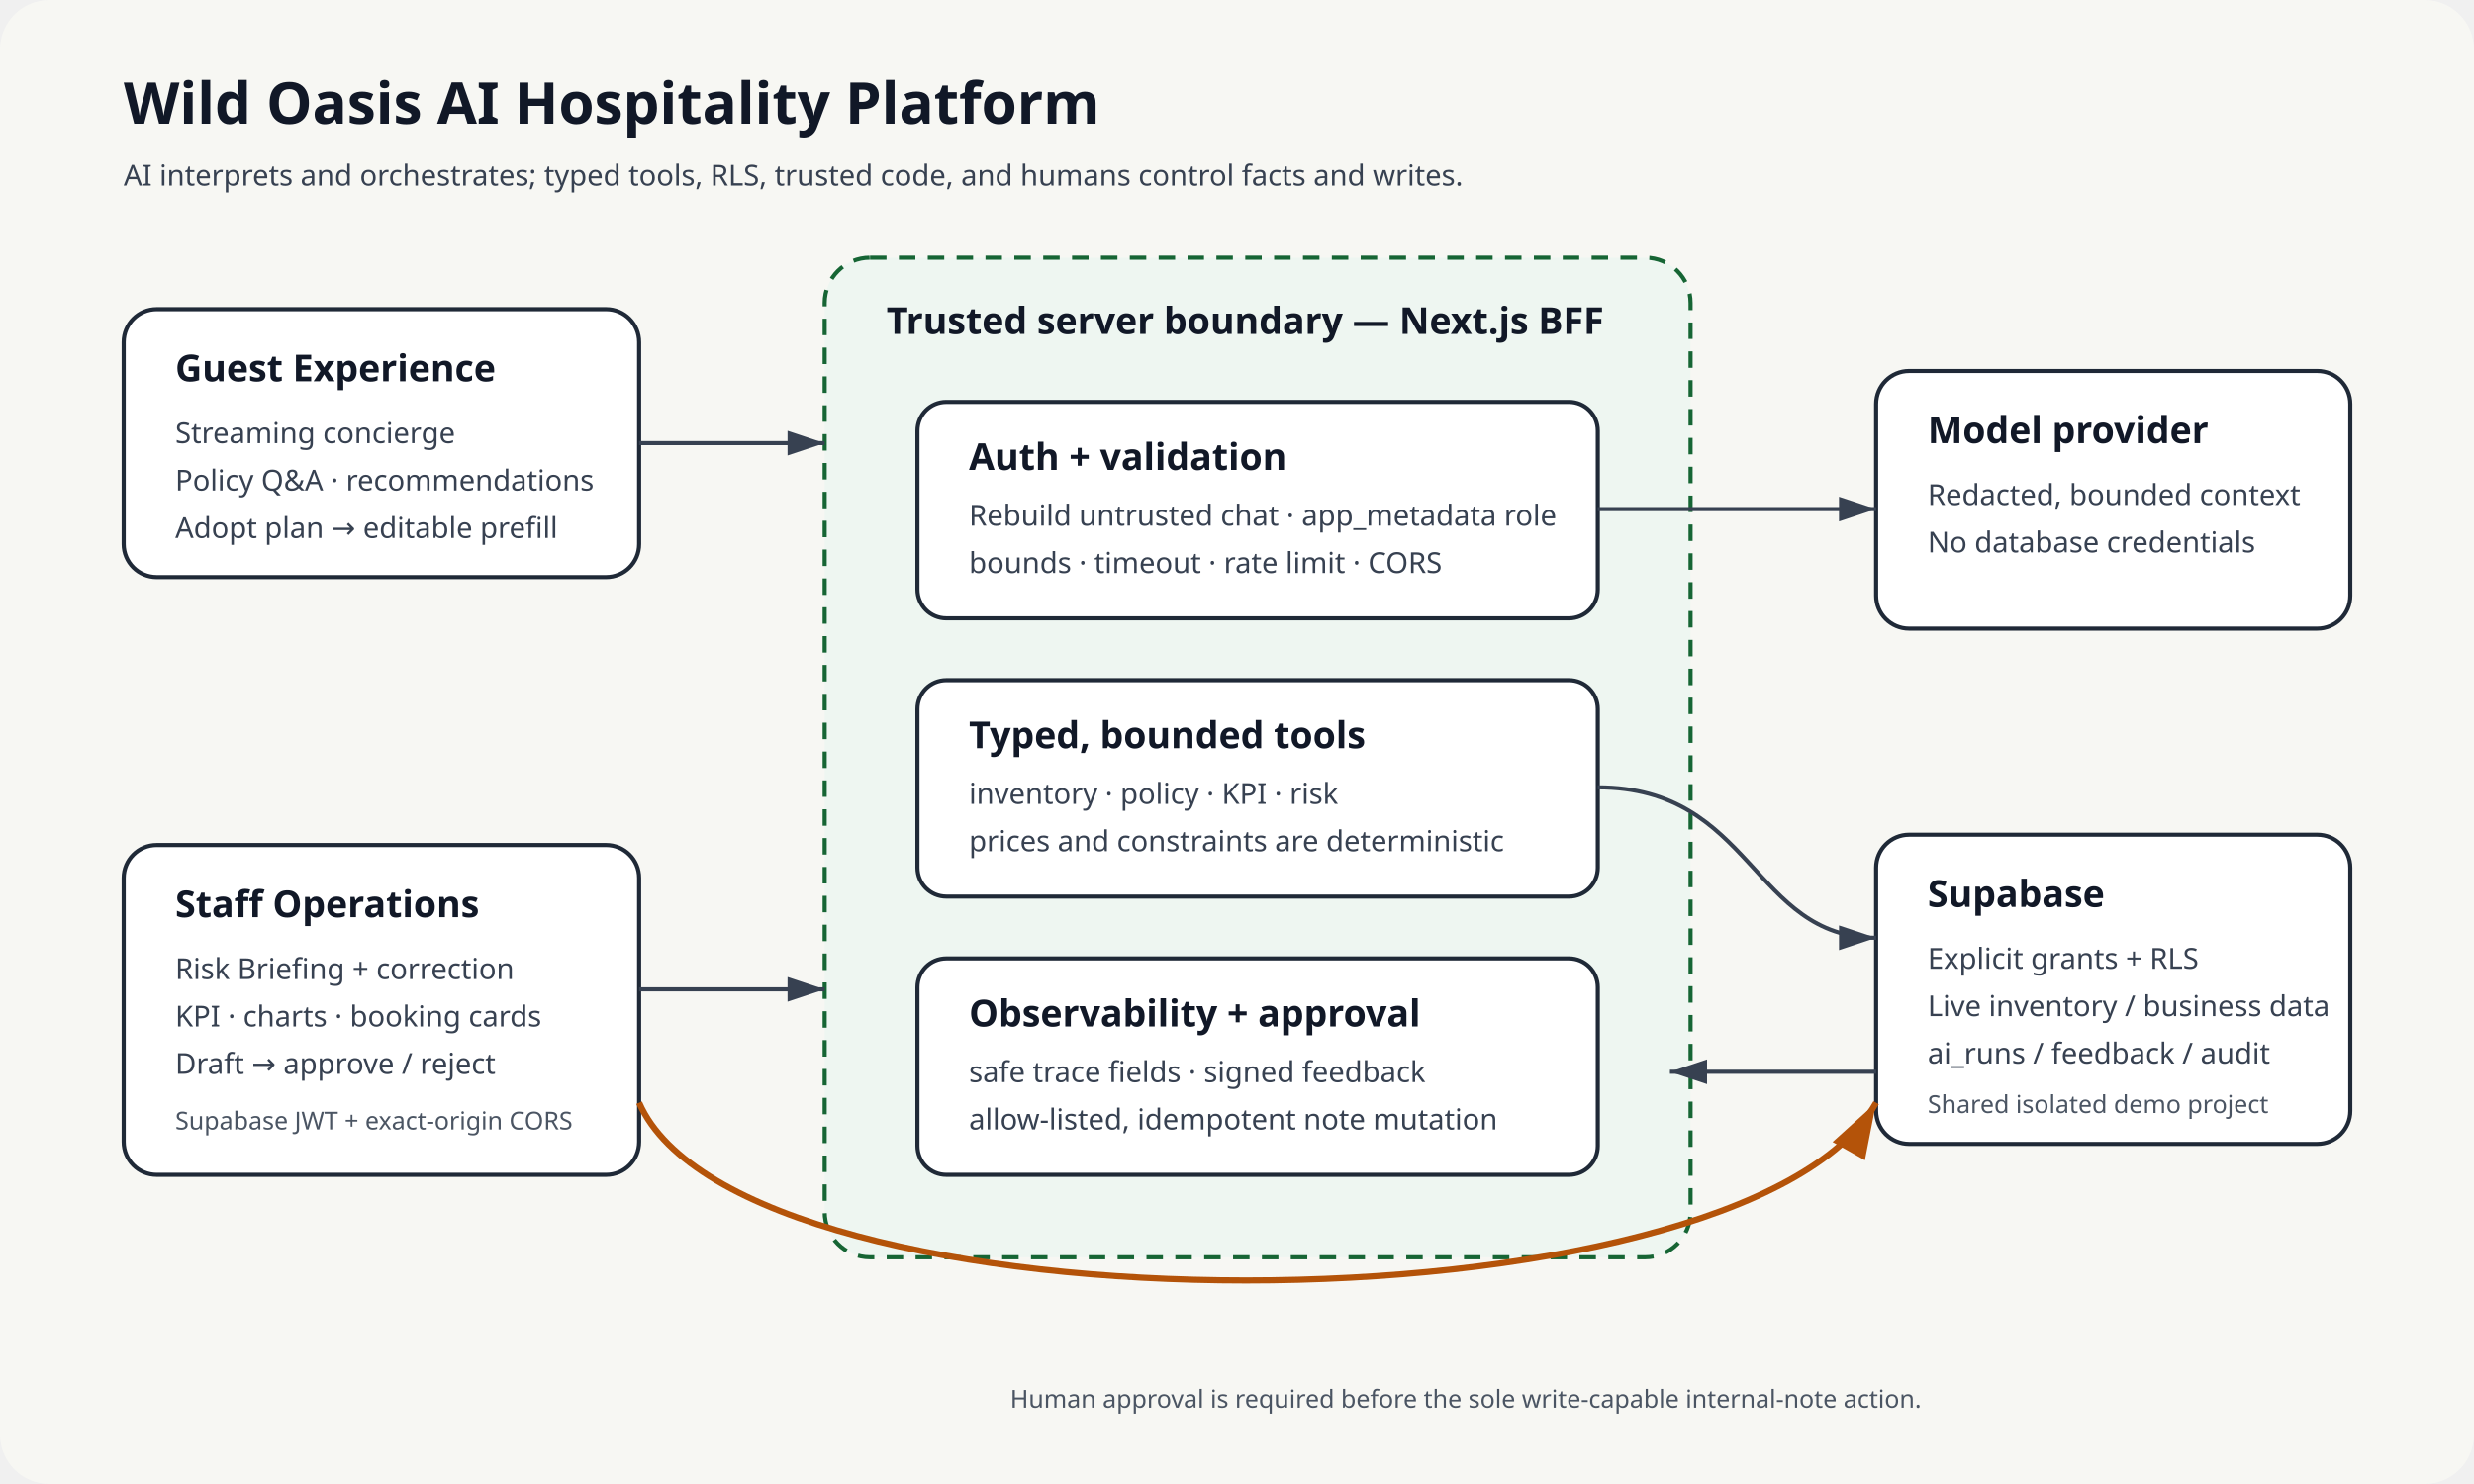
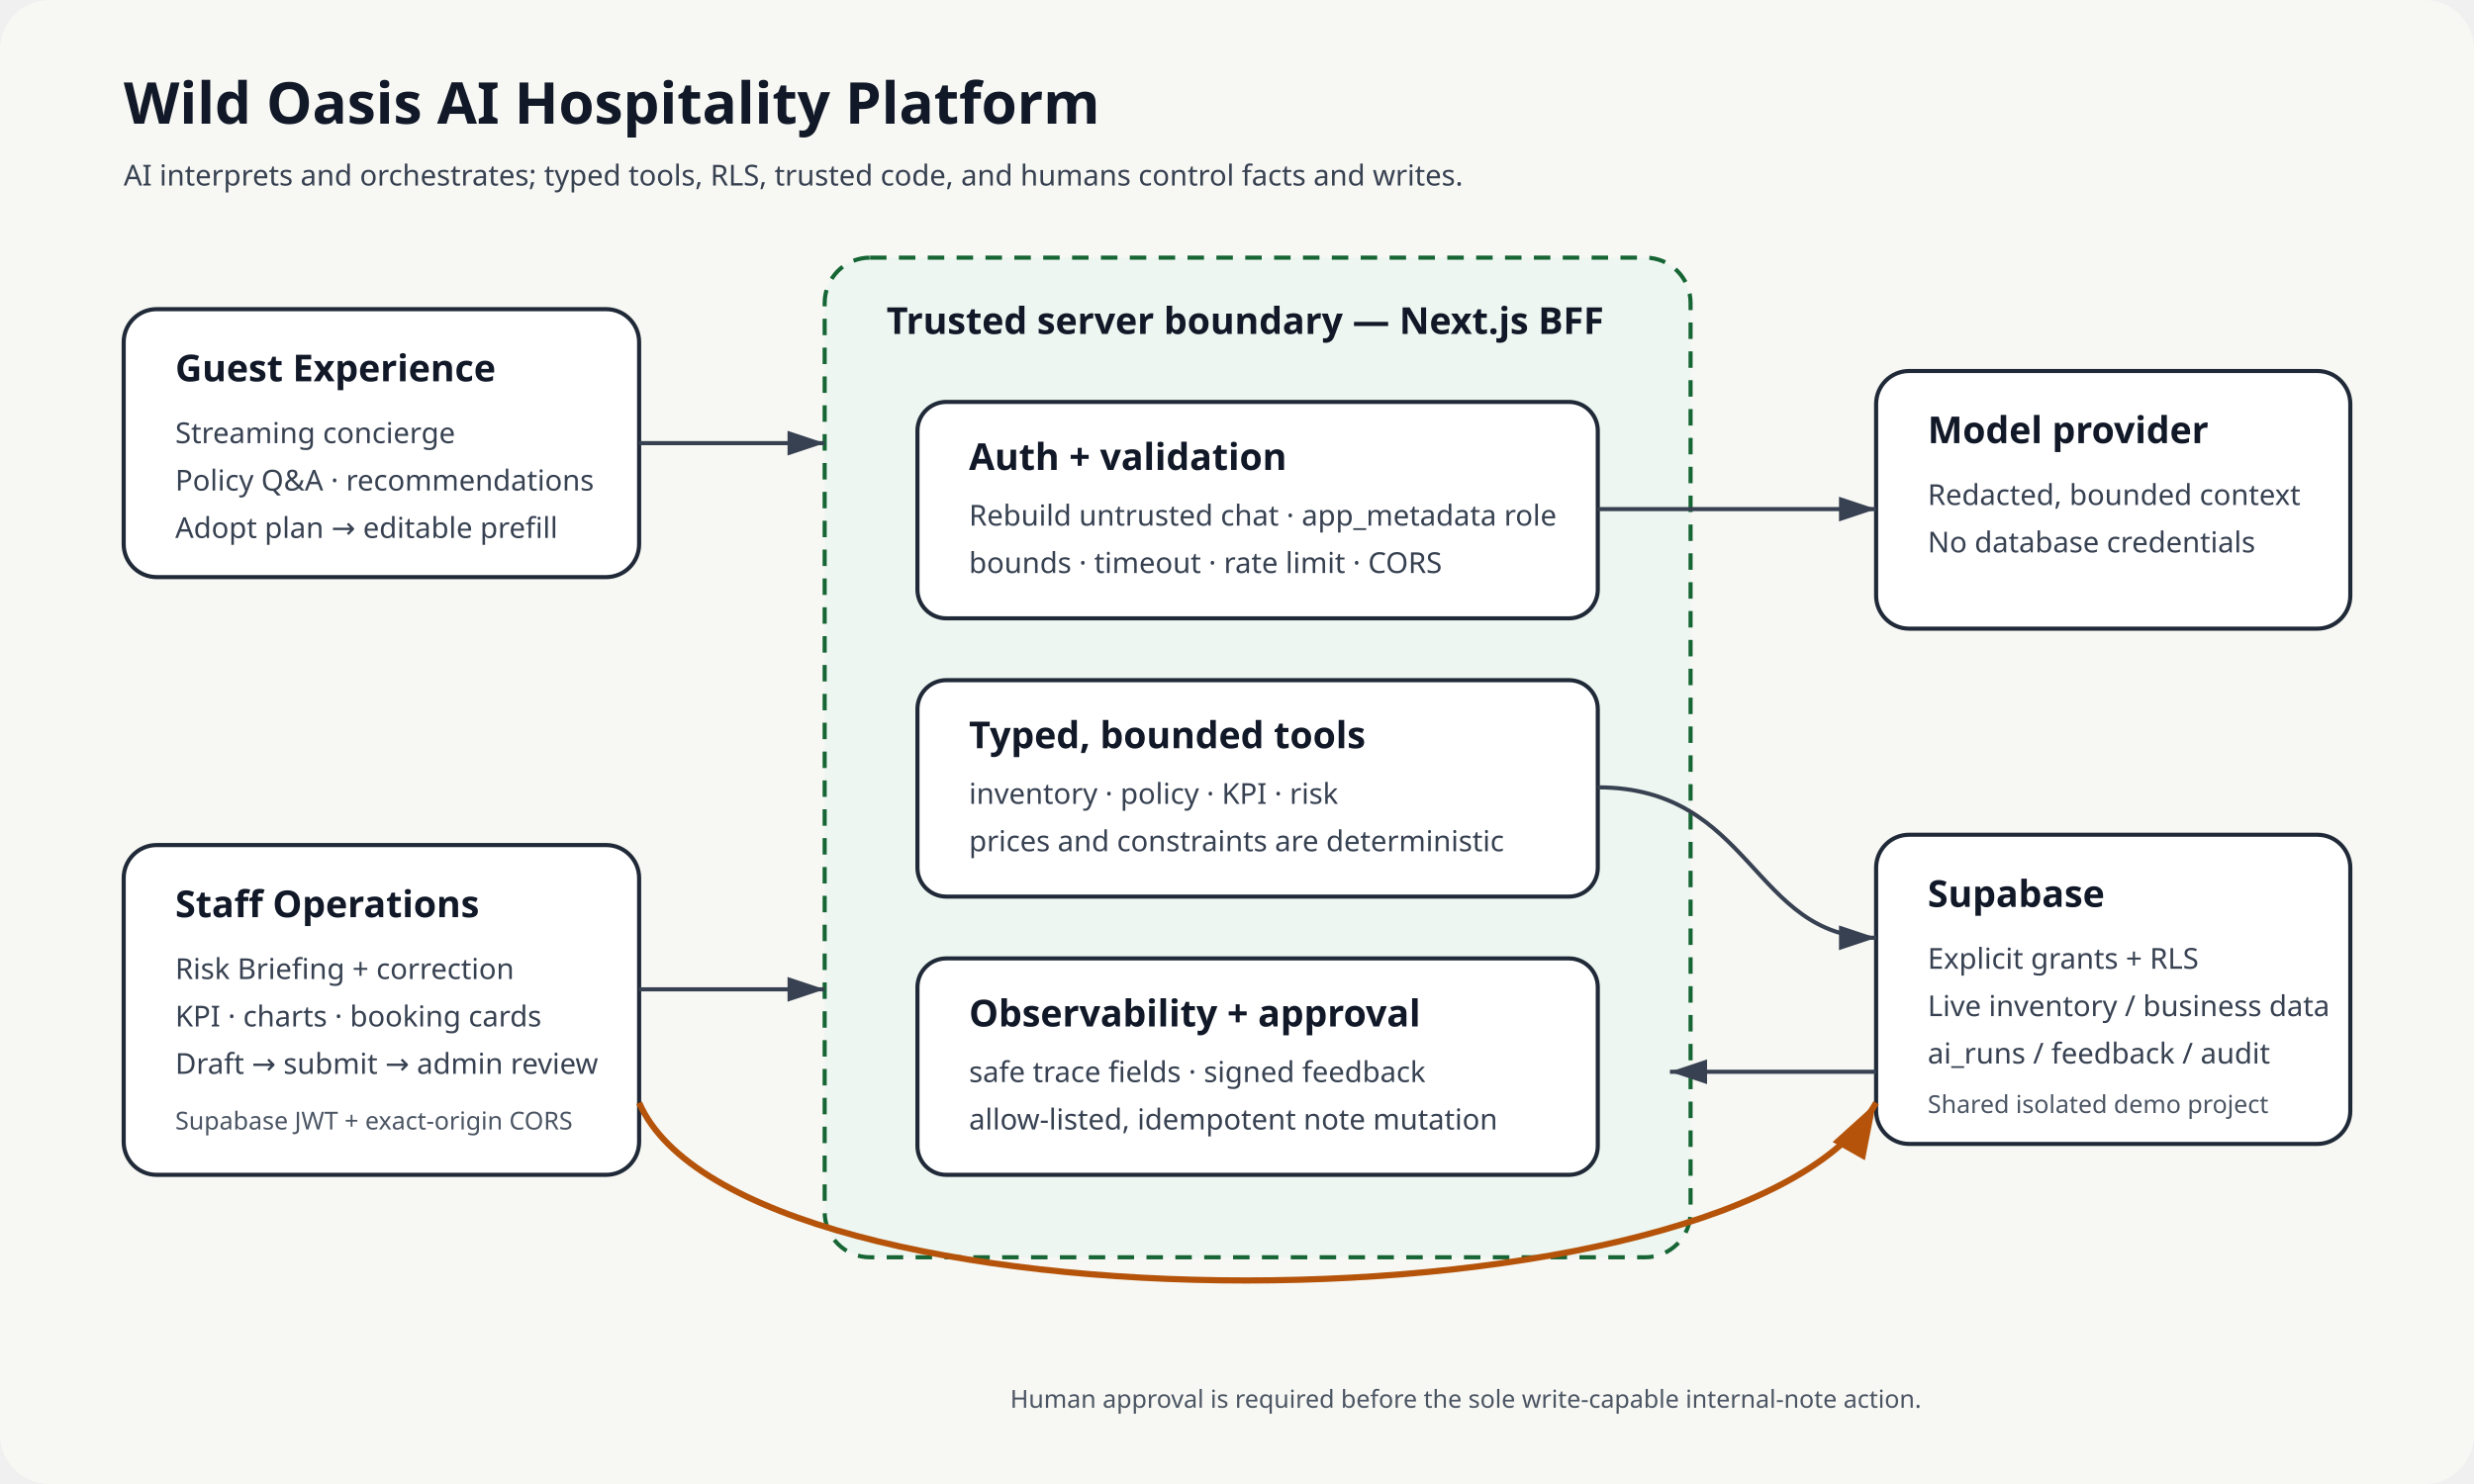
<svg xmlns="http://www.w3.org/2000/svg" width="1200" height="720" viewBox="0 0 1200 720" role="img" aria-labelledby="title desc">
  <defs>
    <style>
      .bg{fill:#f7f7f3}.card{fill:#fff;stroke:#1f2937;stroke-width:2}.trust{fill:#eef6f1;stroke:#166534;stroke-width:2;stroke-dasharray:8 6}.title{font:700 28px system-ui,sans-serif;fill:#111827}.head{font:700 18px system-ui,sans-serif;fill:#111827}.body{font:14px system-ui,sans-serif;fill:#374151}.small{font:12px system-ui,sans-serif;fill:#4b5563}.line{stroke:#374151;stroke-width:2;fill:none;marker-end:url(#arrow)}.approval{stroke:#b45309;stroke-width:3;fill:none;marker-end:url(#arrowGold)}
    </style>
    <marker id="arrow" markerWidth="10" markerHeight="10" refX="9" refY="3" orient="auto">
      <path d="M0,0 L0,6 L9,3 z" fill="#374151" />
    </marker>
    <marker id="arrowGold" markerWidth="10" markerHeight="10" refX="9" refY="3" orient="auto">
      <path d="M0,0 L0,6 L9,3 z" fill="#b45309" />
    </marker>
  </defs>
  <rect class="bg" width="1200" height="720" rx="24" />
  <text class="title" x="60" y="60">Wild Oasis AI Hospitality Platform</text>
  <text class="body" x="60" y="90">AI interprets and orchestrates; typed tools, RLS, trusted code, and humans control facts and writes.</text>
  <rect class="card" x="60" y="150" width="250" height="130" rx="16" />
  <text class="head" x="85" y="185">Guest Experience</text>
  <text class="body" x="85" y="215">Streaming concierge</text>
  <text class="body" x="85" y="238">Policy Q&amp;A · recommendations</text>
  <text class="body" x="85" y="261">Adopt plan → editable prefill</text>
  <rect class="card" x="60" y="410" width="250" height="160" rx="16" />
  <text class="head" x="85" y="445">Staff Operations</text>
  <text class="body" x="85" y="475">Risk Briefing + correction</text>
  <text class="body" x="85" y="498">KPI · charts · booking cards</text>
-   <text class="body" x="85" y="521">Draft → approve / reject</text>
+   <text class="body" x="85" y="521">Draft → submit → admin review</text>
  <text class="small" x="85" y="548">Supabase JWT + exact-origin CORS</text>
  <rect class="trust" x="400" y="125" width="420" height="485" rx="22" />
  <text class="head" x="430" y="162">Trusted server boundary — Next.js BFF</text>
  <rect class="card" x="445" y="195" width="330" height="105" rx="14" />
  <text class="head" x="470" y="228">Auth + validation</text>
  <text class="body" x="470" y="255">Rebuild untrusted chat · app_metadata role</text>
  <text class="body" x="470" y="278">bounds · timeout · rate limit · CORS</text>
  <rect class="card" x="445" y="330" width="330" height="105" rx="14" />
  <text class="head" x="470" y="363">Typed, bounded tools</text>
  <text class="body" x="470" y="390">inventory · policy · KPI · risk</text>
  <text class="body" x="470" y="413">prices and constraints are deterministic</text>
  <rect class="card" x="445" y="465" width="330" height="105" rx="14" />
  <text class="head" x="470" y="498">Observability + approval</text>
  <text class="body" x="470" y="525">safe trace fields · signed feedback</text>
  <text class="body" x="470" y="548">allow-listed, idempotent note mutation</text>
  <rect class="card" x="910" y="180" width="230" height="125" rx="16" />
  <text class="head" x="935" y="215">Model provider</text>
  <text class="body" x="935" y="245">Redacted, bounded context</text>
  <text class="body" x="935" y="268">No database credentials</text>
  <rect class="card" x="910" y="405" width="230" height="150" rx="16" />
  <text class="head" x="935" y="440">Supabase</text>
  <text class="body" x="935" y="470">Explicit grants + RLS</text>
  <text class="body" x="935" y="493">Live inventory / business data</text>
  <text class="body" x="935" y="516">ai_runs / feedback / audit</text>
  <text class="small" x="935" y="540">Shared isolated demo project</text>
  <path class="line" d="M310 215 H400" />
  <path class="line" d="M310 480 H400" />
  <path class="line" d="M775 247 H910" />
  <path class="line" d="M775 382 C850 382 850 455 910 455" />
  <path class="line" d="M910 520 H810" />
  <path class="approval" d="M310 535 C360 650 845 650 910 535" />
  <text class="small" x="490" y="683">Human approval is required before the sole write-capable internal-note action.</text>
</svg>
